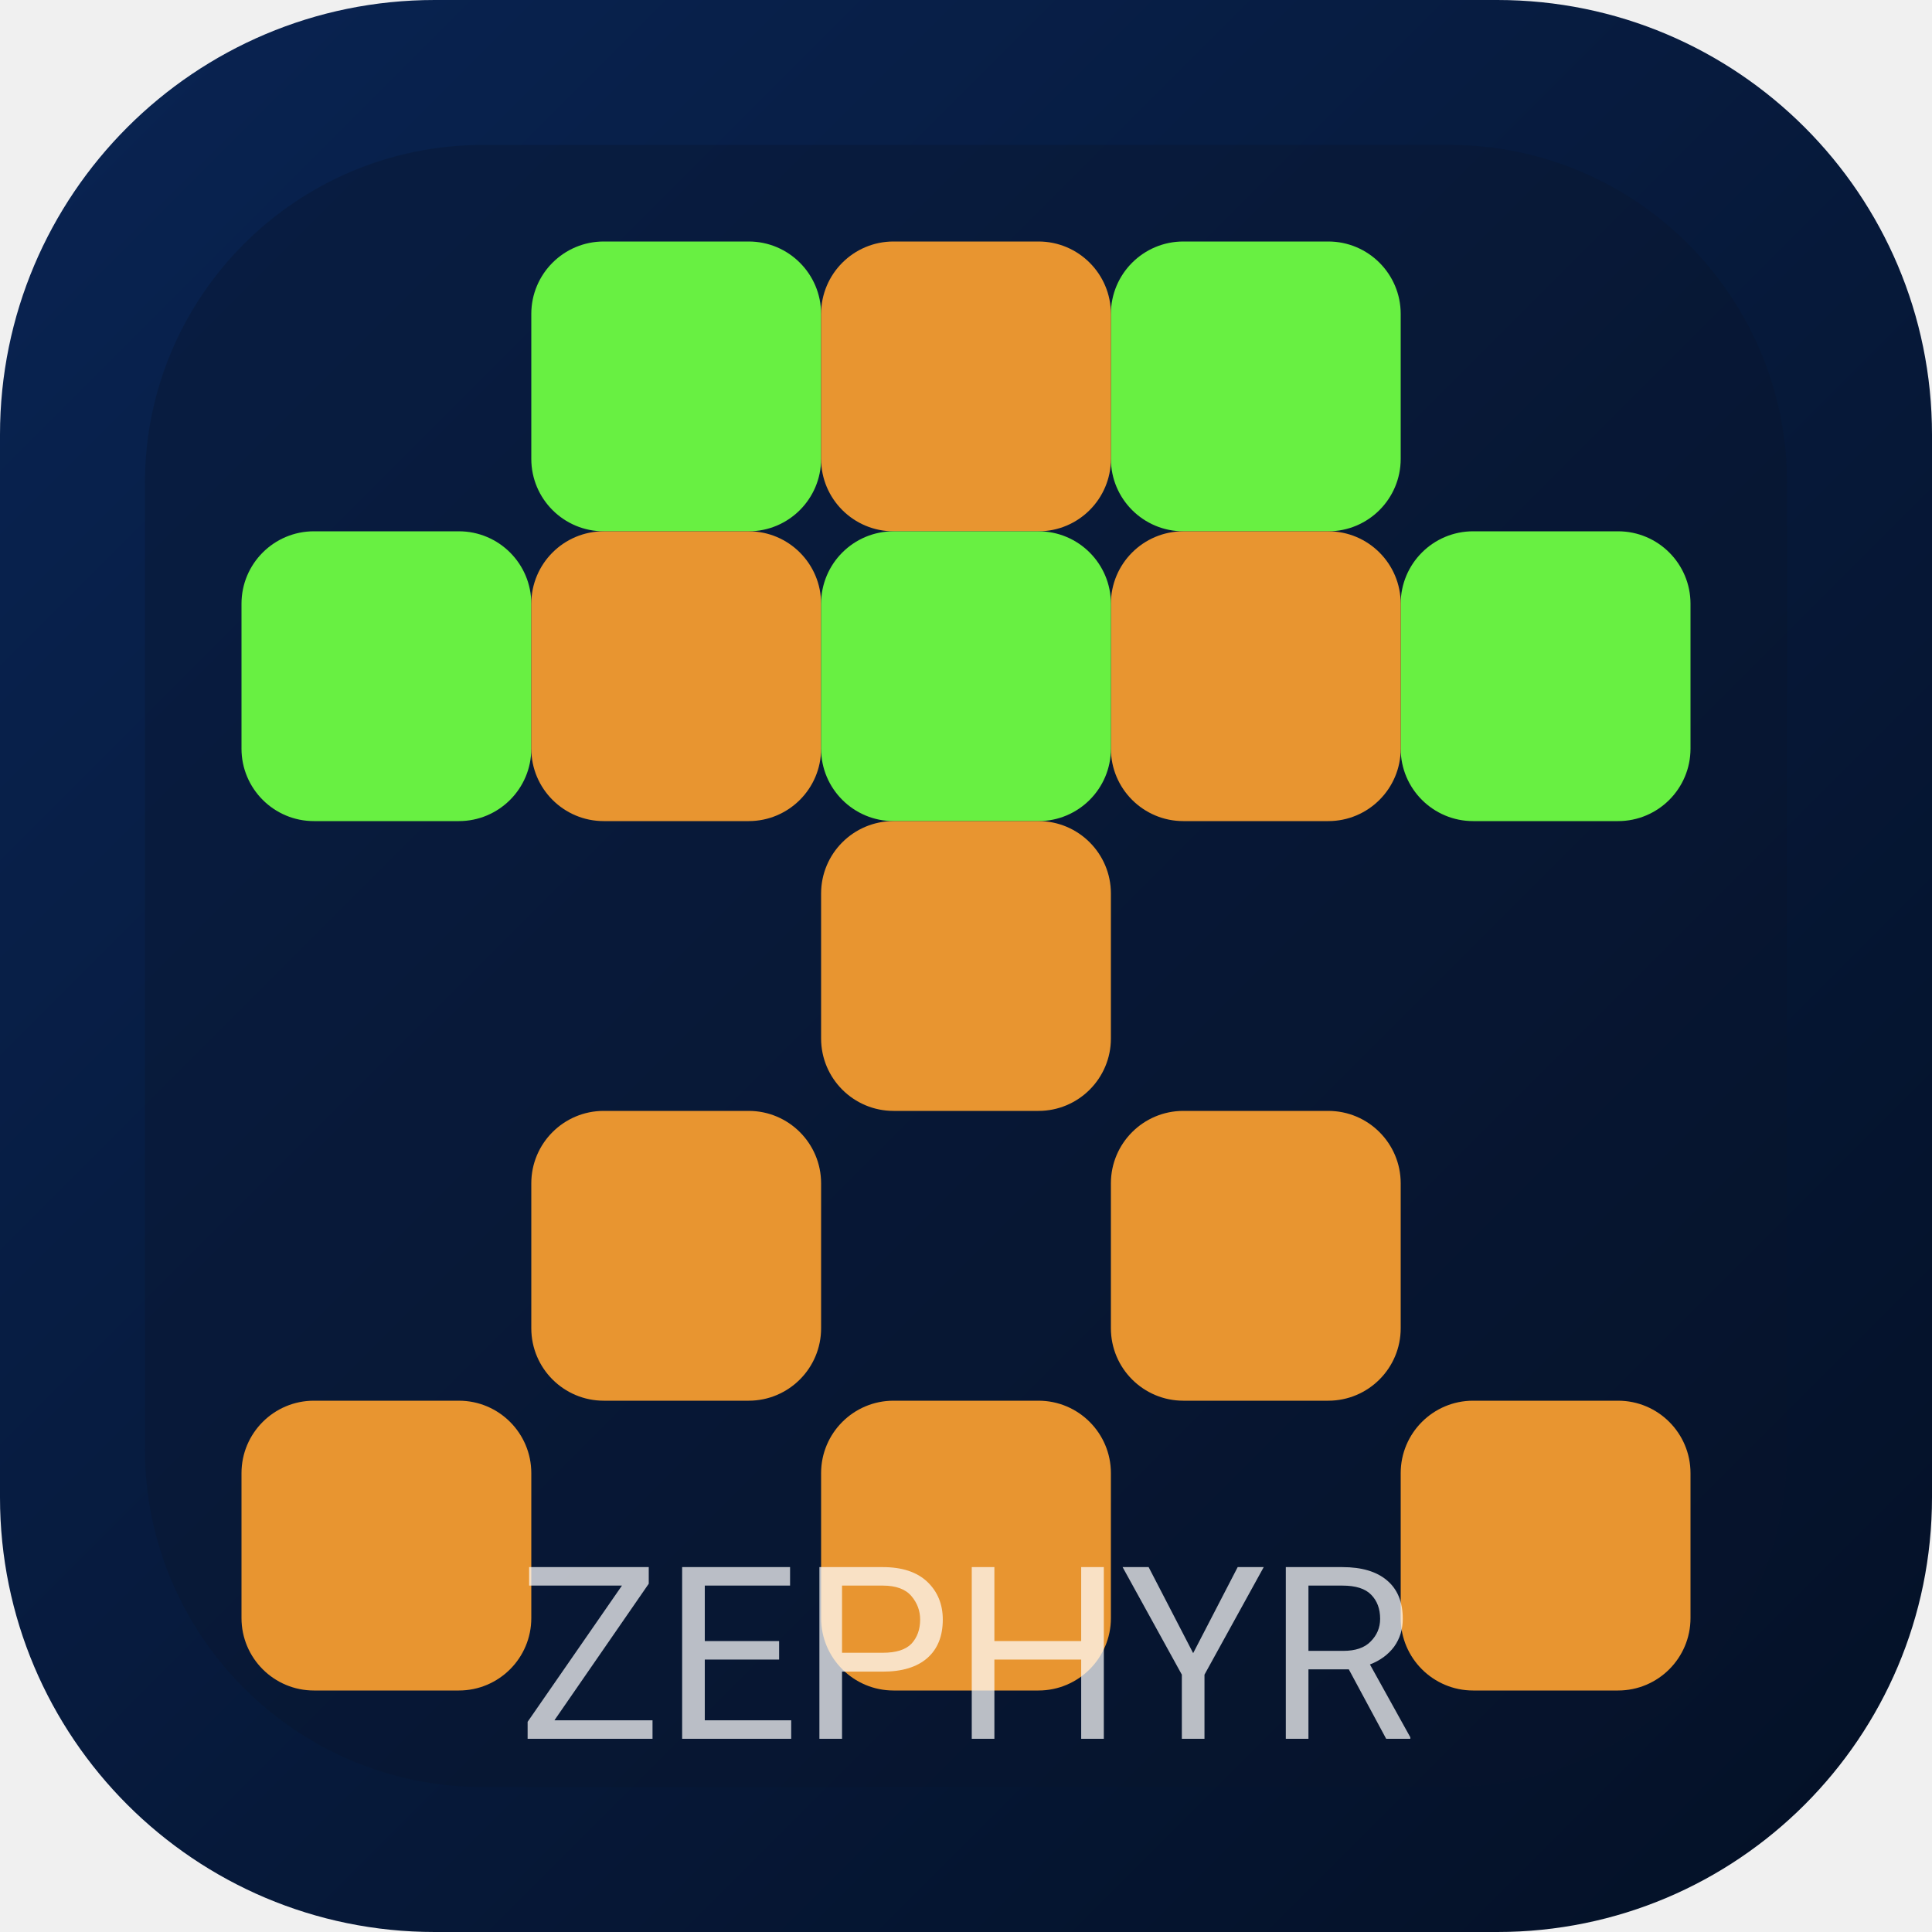
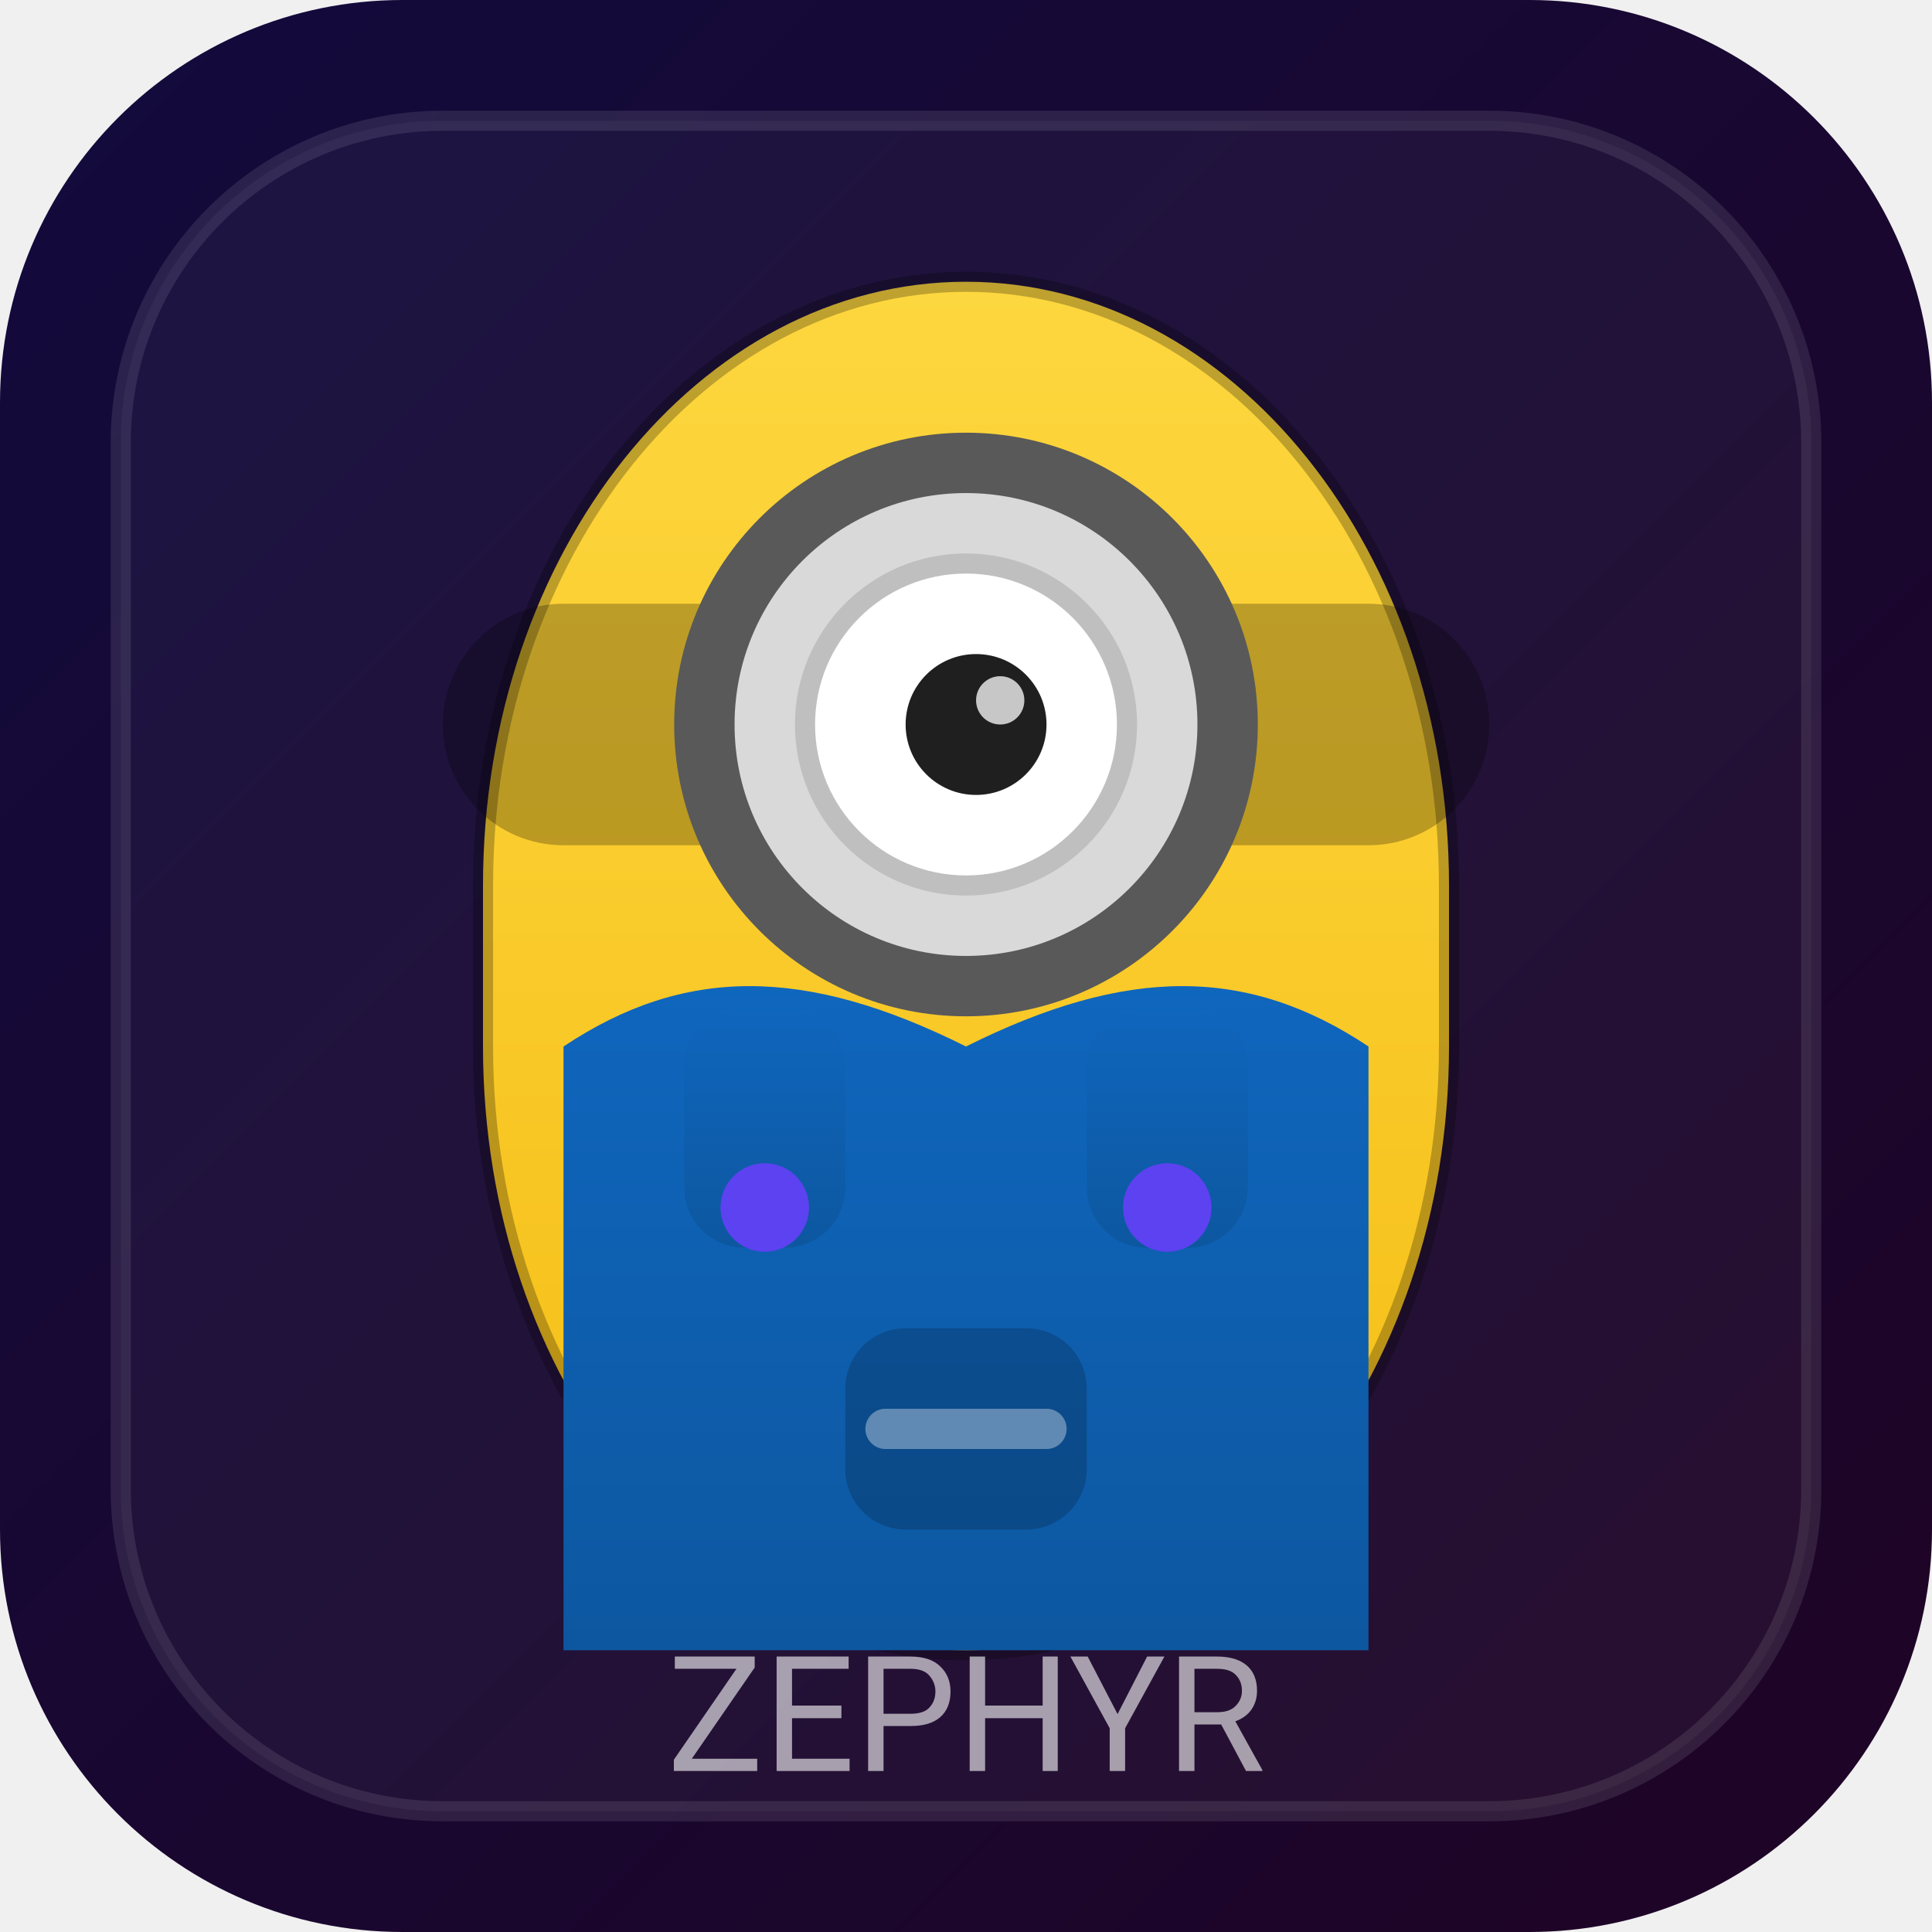
- <svg xmlns="http://www.w3.org/2000/svg" width="80" height="80" viewBox="0 0 80 80">
+ <svg xmlns="http://www.w3.org/2000/svg" width="96" height="96" viewBox="0 0 96 96">
  <defs>
-     <linearGradient id="g" x1="0" y1="0" x2="1" y2="1">
-       <stop offset="0" stop-color="hsl(218 80% 18%)" />
-       <stop offset="1" stop-color="hsl(218 80% 8%)" />
+     <linearGradient id="bg" x1="0" y1="0" x2="1" y2="1">
+       <stop offset="0" stop-color="hsl(249 70% 14%)" />
+       <stop offset="1" stop-color="hsl(289 80% 8%)" />
+     </linearGradient>
+     <linearGradient id="body" x1="0" y1="0" x2="0" y2="1">
+       <stop offset="0" stop-color="hsl(48 98% 62%)" />
+       <stop offset="1" stop-color="hsl(45 92% 52%)" />
+     </linearGradient>
+     <linearGradient id="denim" x1="0" y1="0" x2="0" y2="1">
+       <stop offset="0" stop-color="hsl(210 85% 40%)" />
+       <stop offset="1" stop-color="hsl(210 85% 34%)" />
    </linearGradient>
  </defs>
-   <rect x="0" y="0" width="80" height="80" rx="18" fill="url(#g)" />
-   <rect x="6" y="6" width="68" height="68" rx="14" fill="hsl(218 70% 10%)" opacity="0.35" />
-   <rect x="22" y="10" width="12" height="12" rx="3" fill="hsl(107 85% 60%)" />
-   <rect x="46" y="10" width="12" height="12" rx="3" fill="hsl(107 85% 60%)" />
-   <rect x="34" y="10" width="12" height="12" rx="3" fill="hsl(33 80% 55%)" />
-   <rect x="10" y="22" width="12" height="12" rx="3" fill="hsl(107 85% 60%)" />
-   <rect x="58" y="22" width="12" height="12" rx="3" fill="hsl(107 85% 60%)" />
-   <rect x="22" y="22" width="12" height="12" rx="3" fill="hsl(33 80% 55%)" />
-   <rect x="46" y="22" width="12" height="12" rx="3" fill="hsl(33 80% 55%)" />
-   <rect x="34" y="22" width="12" height="12" rx="3" fill="hsl(107 85% 60%)" />
-   <rect x="34" y="34" width="12" height="12" rx="3" fill="hsl(33 80% 55%)" />
-   <rect x="22" y="46" width="12" height="12" rx="3" fill="hsl(33 80% 55%)" />
-   <rect x="46" y="46" width="12" height="12" rx="3" fill="hsl(33 80% 55%)" />
-   <rect x="10" y="58" width="12" height="12" rx="3" fill="hsl(33 80% 55%)" />
-   <rect x="58" y="58" width="12" height="12" rx="3" fill="hsl(33 80% 55%)" />
-   <rect x="34" y="58" width="12" height="12" rx="3" fill="hsl(33 80% 55%)" />
-   <text x="40" y="72" text-anchor="middle" font-family="ui-sans-serif, system-ui, -apple-system, Segoe UI, Roboto, Helvetica, Arial" font-size="10" fill="rgba(255,255,255,0.72)">ZEPHYR</text>
+   <rect x="0" y="0" width="96" height="96" rx="20" fill="url(#bg)" />
+   <rect x="6" y="6" width="84" height="84" rx="16" fill="rgba(255,255,255,0.04)" stroke="rgba(255,255,255,0.10)" />
+   <rect x="24" y="14" width="48" height="68" rx="30" fill="url(#body)" stroke="rgba(0,0,0,0.25)" />
+   <rect x="22" y="30" width="52" height="12" rx="6" fill="rgba(0,0,0,0.25)" />
+   <circle cx="48" cy="36" r="13" fill="hsl(0 0% 85%)" stroke="hsl(0 0% 35%)" stroke-width="3" />
+   <circle cx="48" cy="36" r="8" fill="white" stroke="hsl(0 0% 75%)" stroke-width="1" />
+   <circle cx="48.5" cy="36" r="3.5" fill="hsl(0 0% 12%)" />
+   <circle cx="49.7" cy="34.8" r="1.2" fill="rgba(255,255,255,0.75)" />
+   <path d="M 40 58 Q 48 64 60 57" stroke="rgba(0,0,0,0.45)" stroke-width="3" stroke-linecap="round" fill="none" />
+   <path d="M 28 52 C 34 48 40 48 48 52 C 56 48 62 48 68 52 L 68 82 L 28 82 Z" fill="url(#denim)" />
+   <rect x="34" y="50" width="8" height="12" rx="3" fill="url(#denim)" />
+   <rect x="54" y="50" width="8" height="12" rx="3" fill="url(#denim)" />
+   <circle cx="38" cy="60" r="2.2" fill="hsl(249 85% 60%)" />
+   <circle cx="58" cy="60" r="2.2" fill="hsl(249 85% 60%)" />
+   <rect x="42" y="66" width="12" height="10" rx="3" fill="rgba(0,0,0,0.18)" />
+   <path d="M 44 71 L 52 71" stroke="rgba(255,255,255,0.35)" stroke-width="2" stroke-linecap="round" />
+   <text x="48" y="88" text-anchor="middle" font-family="ui-sans-serif, system-ui, -apple-system, Segoe UI, Roboto, Helvetica, Arial" font-size="8" fill="rgba(255,255,255,0.60)">ZEPHYR</text>
</svg>
